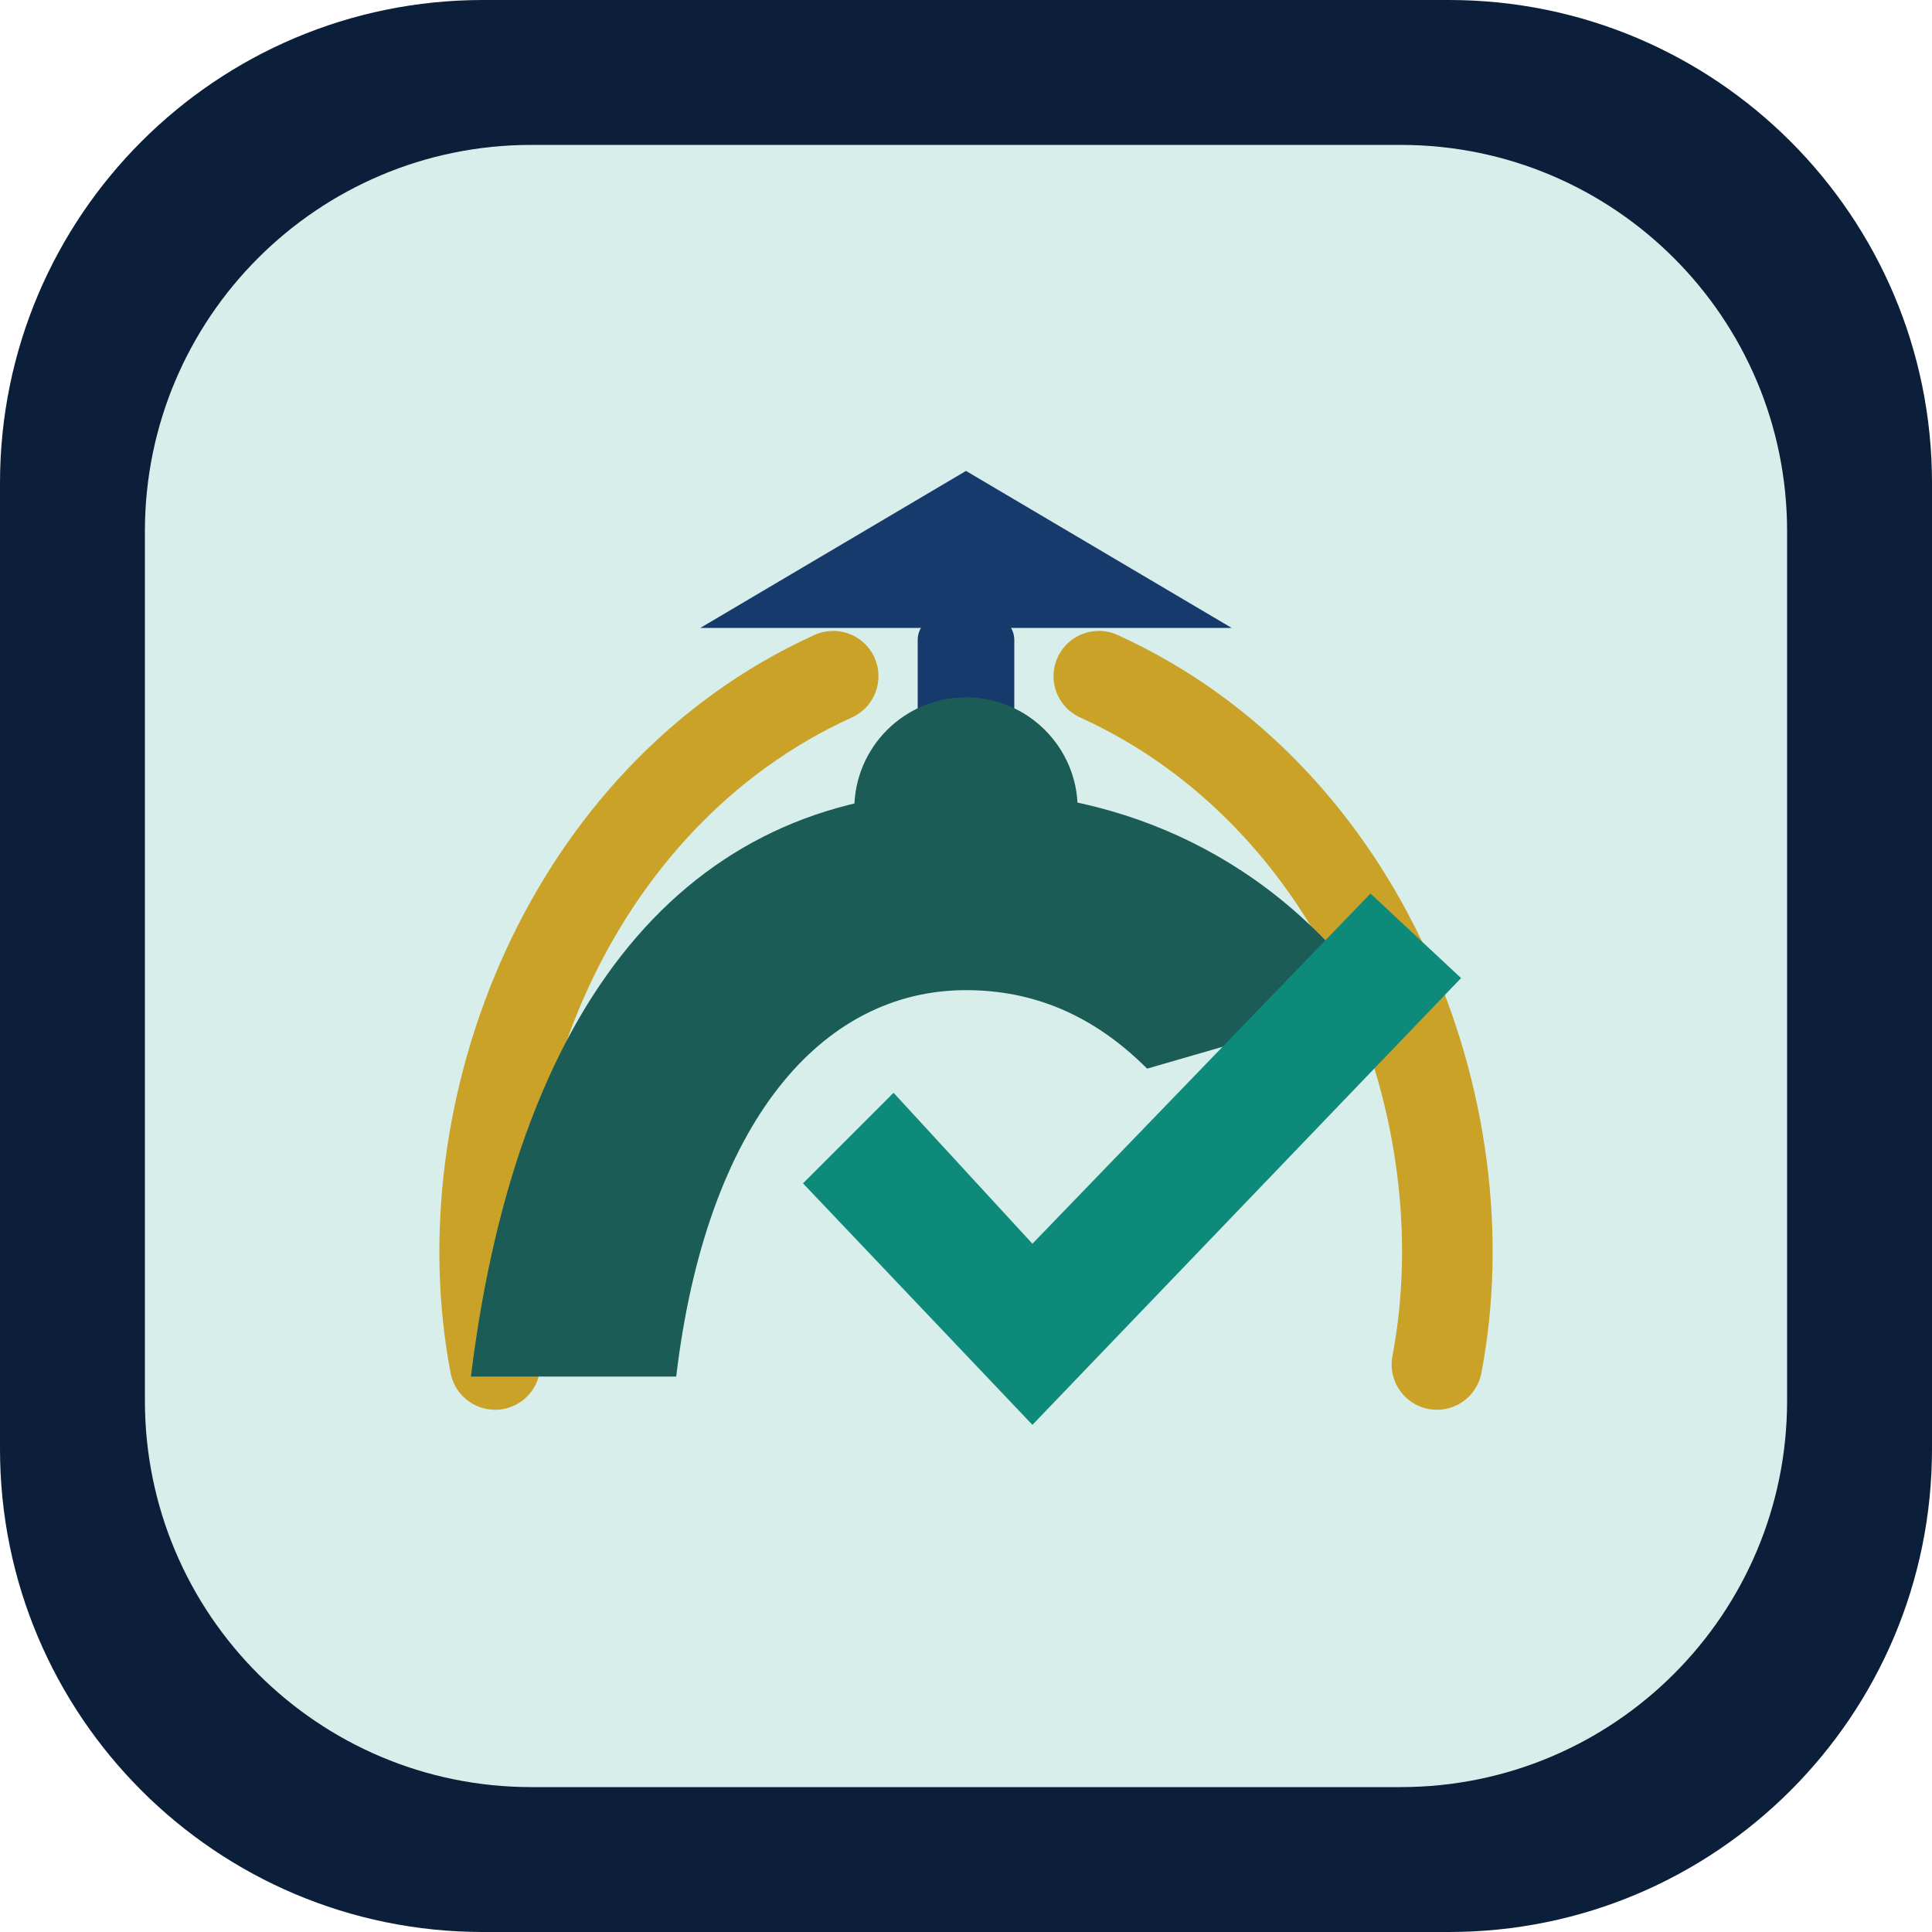
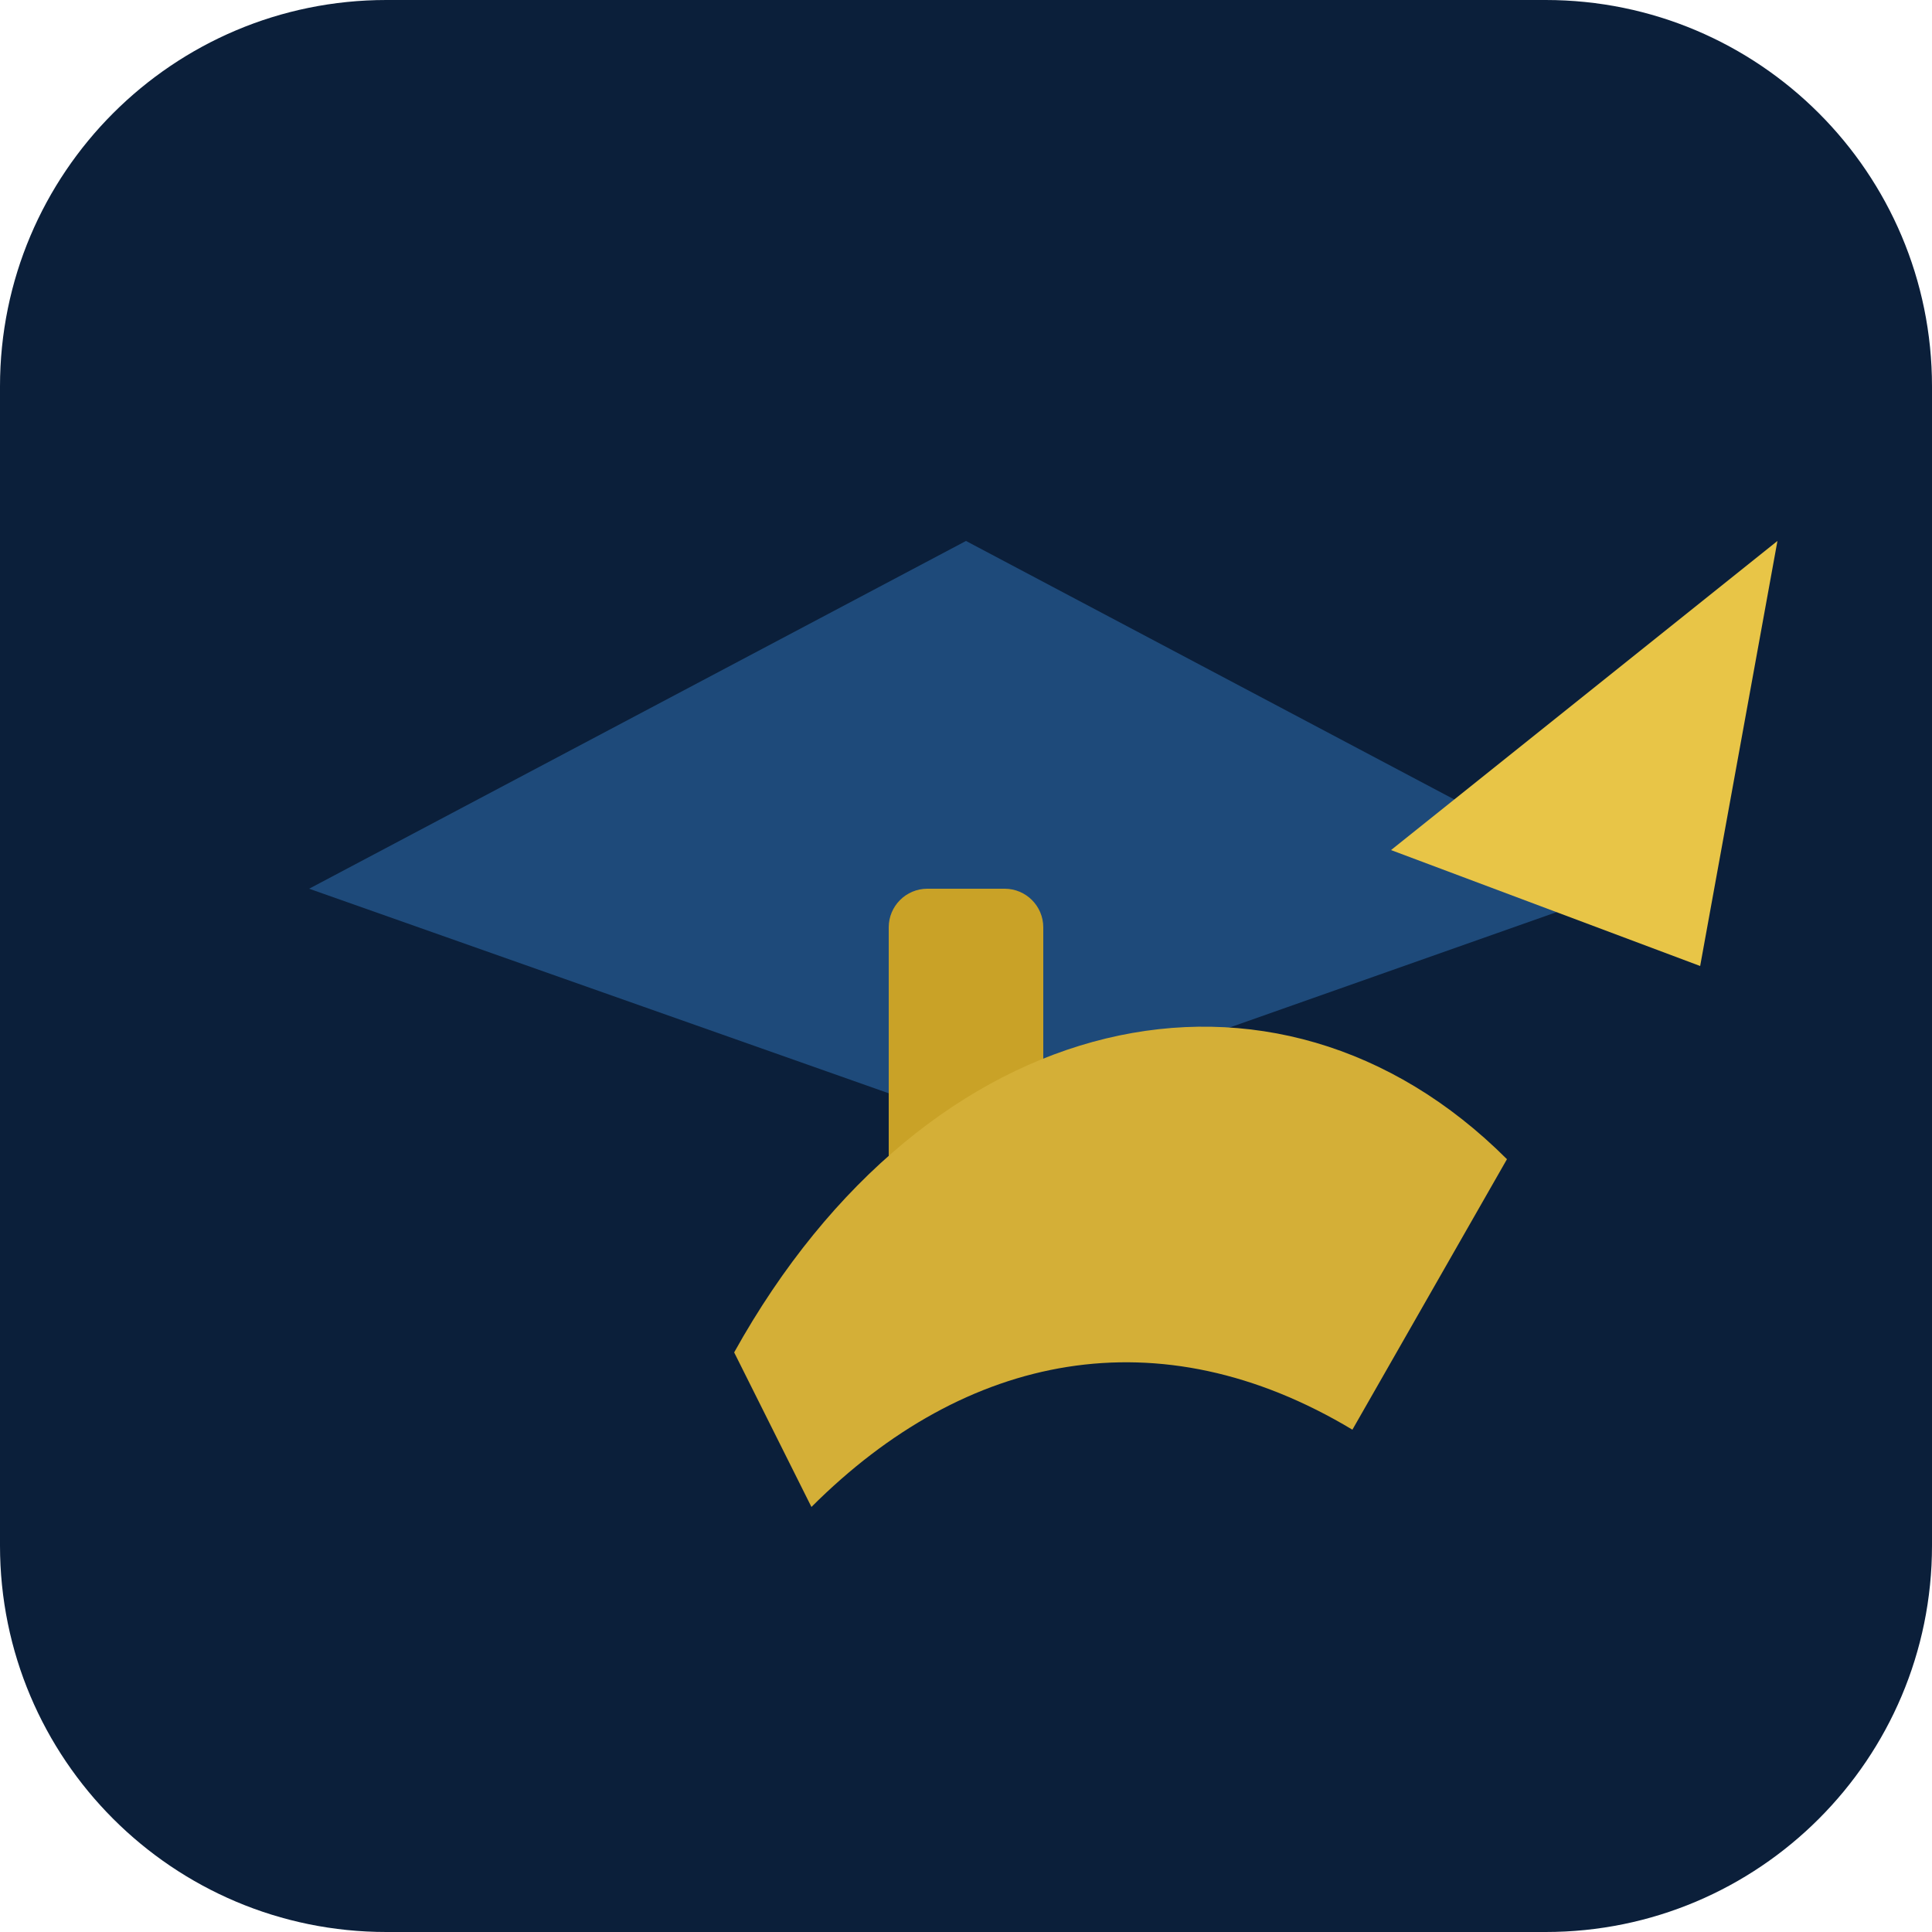
- <svg xmlns="http://www.w3.org/2000/svg" viewBox="0 0 32 32">
-   <rect width="32" height="32" rx="8" fill="#0B1F3A" />
-   <rect x="2.4" y="2.4" width="27.2" height="27.2" rx="6.4" fill="#D8EEEA" />
-   <path d="M8.2 22.6c-.8-4.2 1.2-9.4 5.6-11.4" stroke="#C9A227" stroke-width="1.5" fill="none" stroke-linecap="round" />
-   <path d="M23.8 22.6c.8-4.2-1.2-9.4-5.6-11.4" stroke="#C9A227" stroke-width="1.5" fill="none" stroke-linecap="round" />
-   <path d="M11.6 10.4h8.8L16 7.8z" fill="#163A6B" />
-   <rect x="15.2" y="10.2" width="1.6" height="2.4" rx="0.4" fill="#163A6B" />
-   <circle cx="16" cy="13.4" r="1.85" fill="#1B5C57" />
-   <path d="M11.2 22.8c.5-4.2 2.4-6.4 4.8-6.4 1.1 0 2.1.4 3 1.3l3.8-1.1c-1.7-2.4-4.2-3.5-6.8-3.5-4.4 0-7.4 3.2-8.2 9.7z" fill="#1B5C57" />
-   <path d="M14.8 18.1l2.3 2.5 5.6-5.8 1.5 1.4-7.1 7.4-3.8-4z" fill="#0E8A7A" />
+ <svg xmlns="http://www.w3.org/2000/svg" viewBox="0 0 100 100">
+   <rect width="100" height="100" rx="20" fill="#0b1f3a" />
+   <polygon points="16,46 50,28 84,46 50,58" fill="#1e4a7a" />
+   <rect x="46" y="46" width="8" height="20" rx="2" fill="#c9a227" />
+   <path d="M38 70c10-18 28-22 40-10l-8 14c-10-6-20-4-28 4z" fill="#d4af37" />
+   <polygon points="72,44 92,28 88,50" fill="#e8c547" />
</svg>
